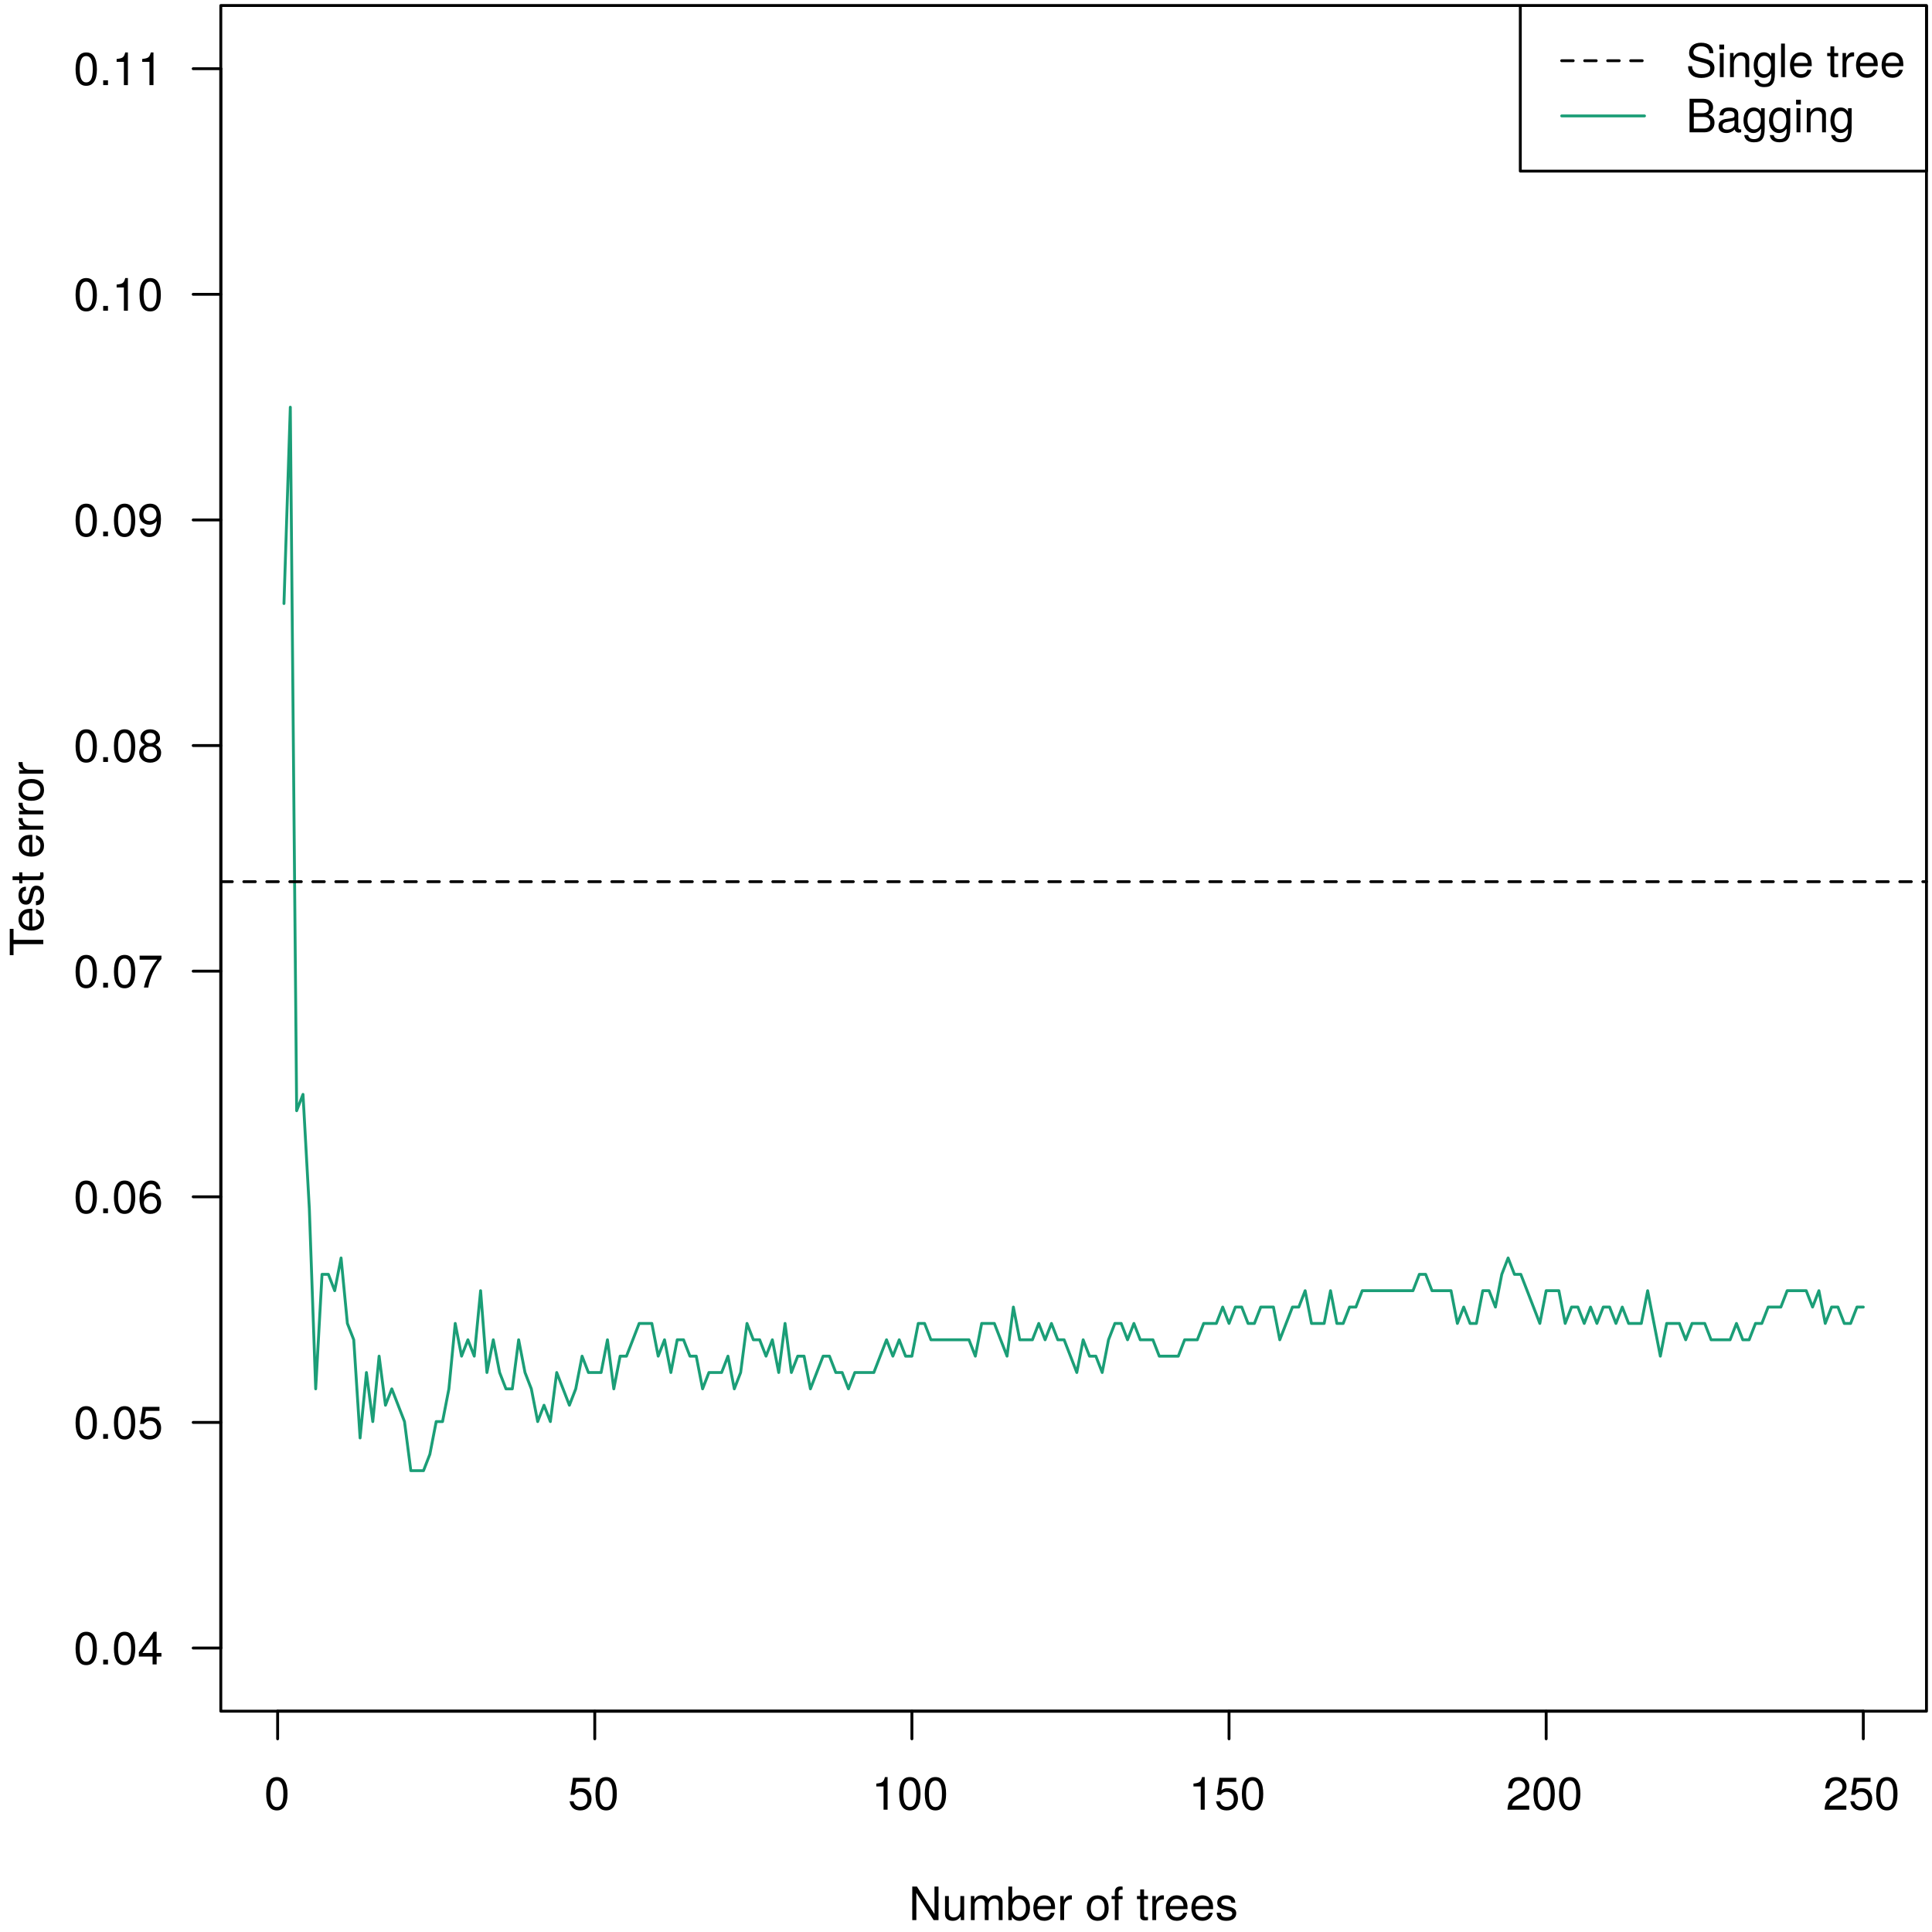
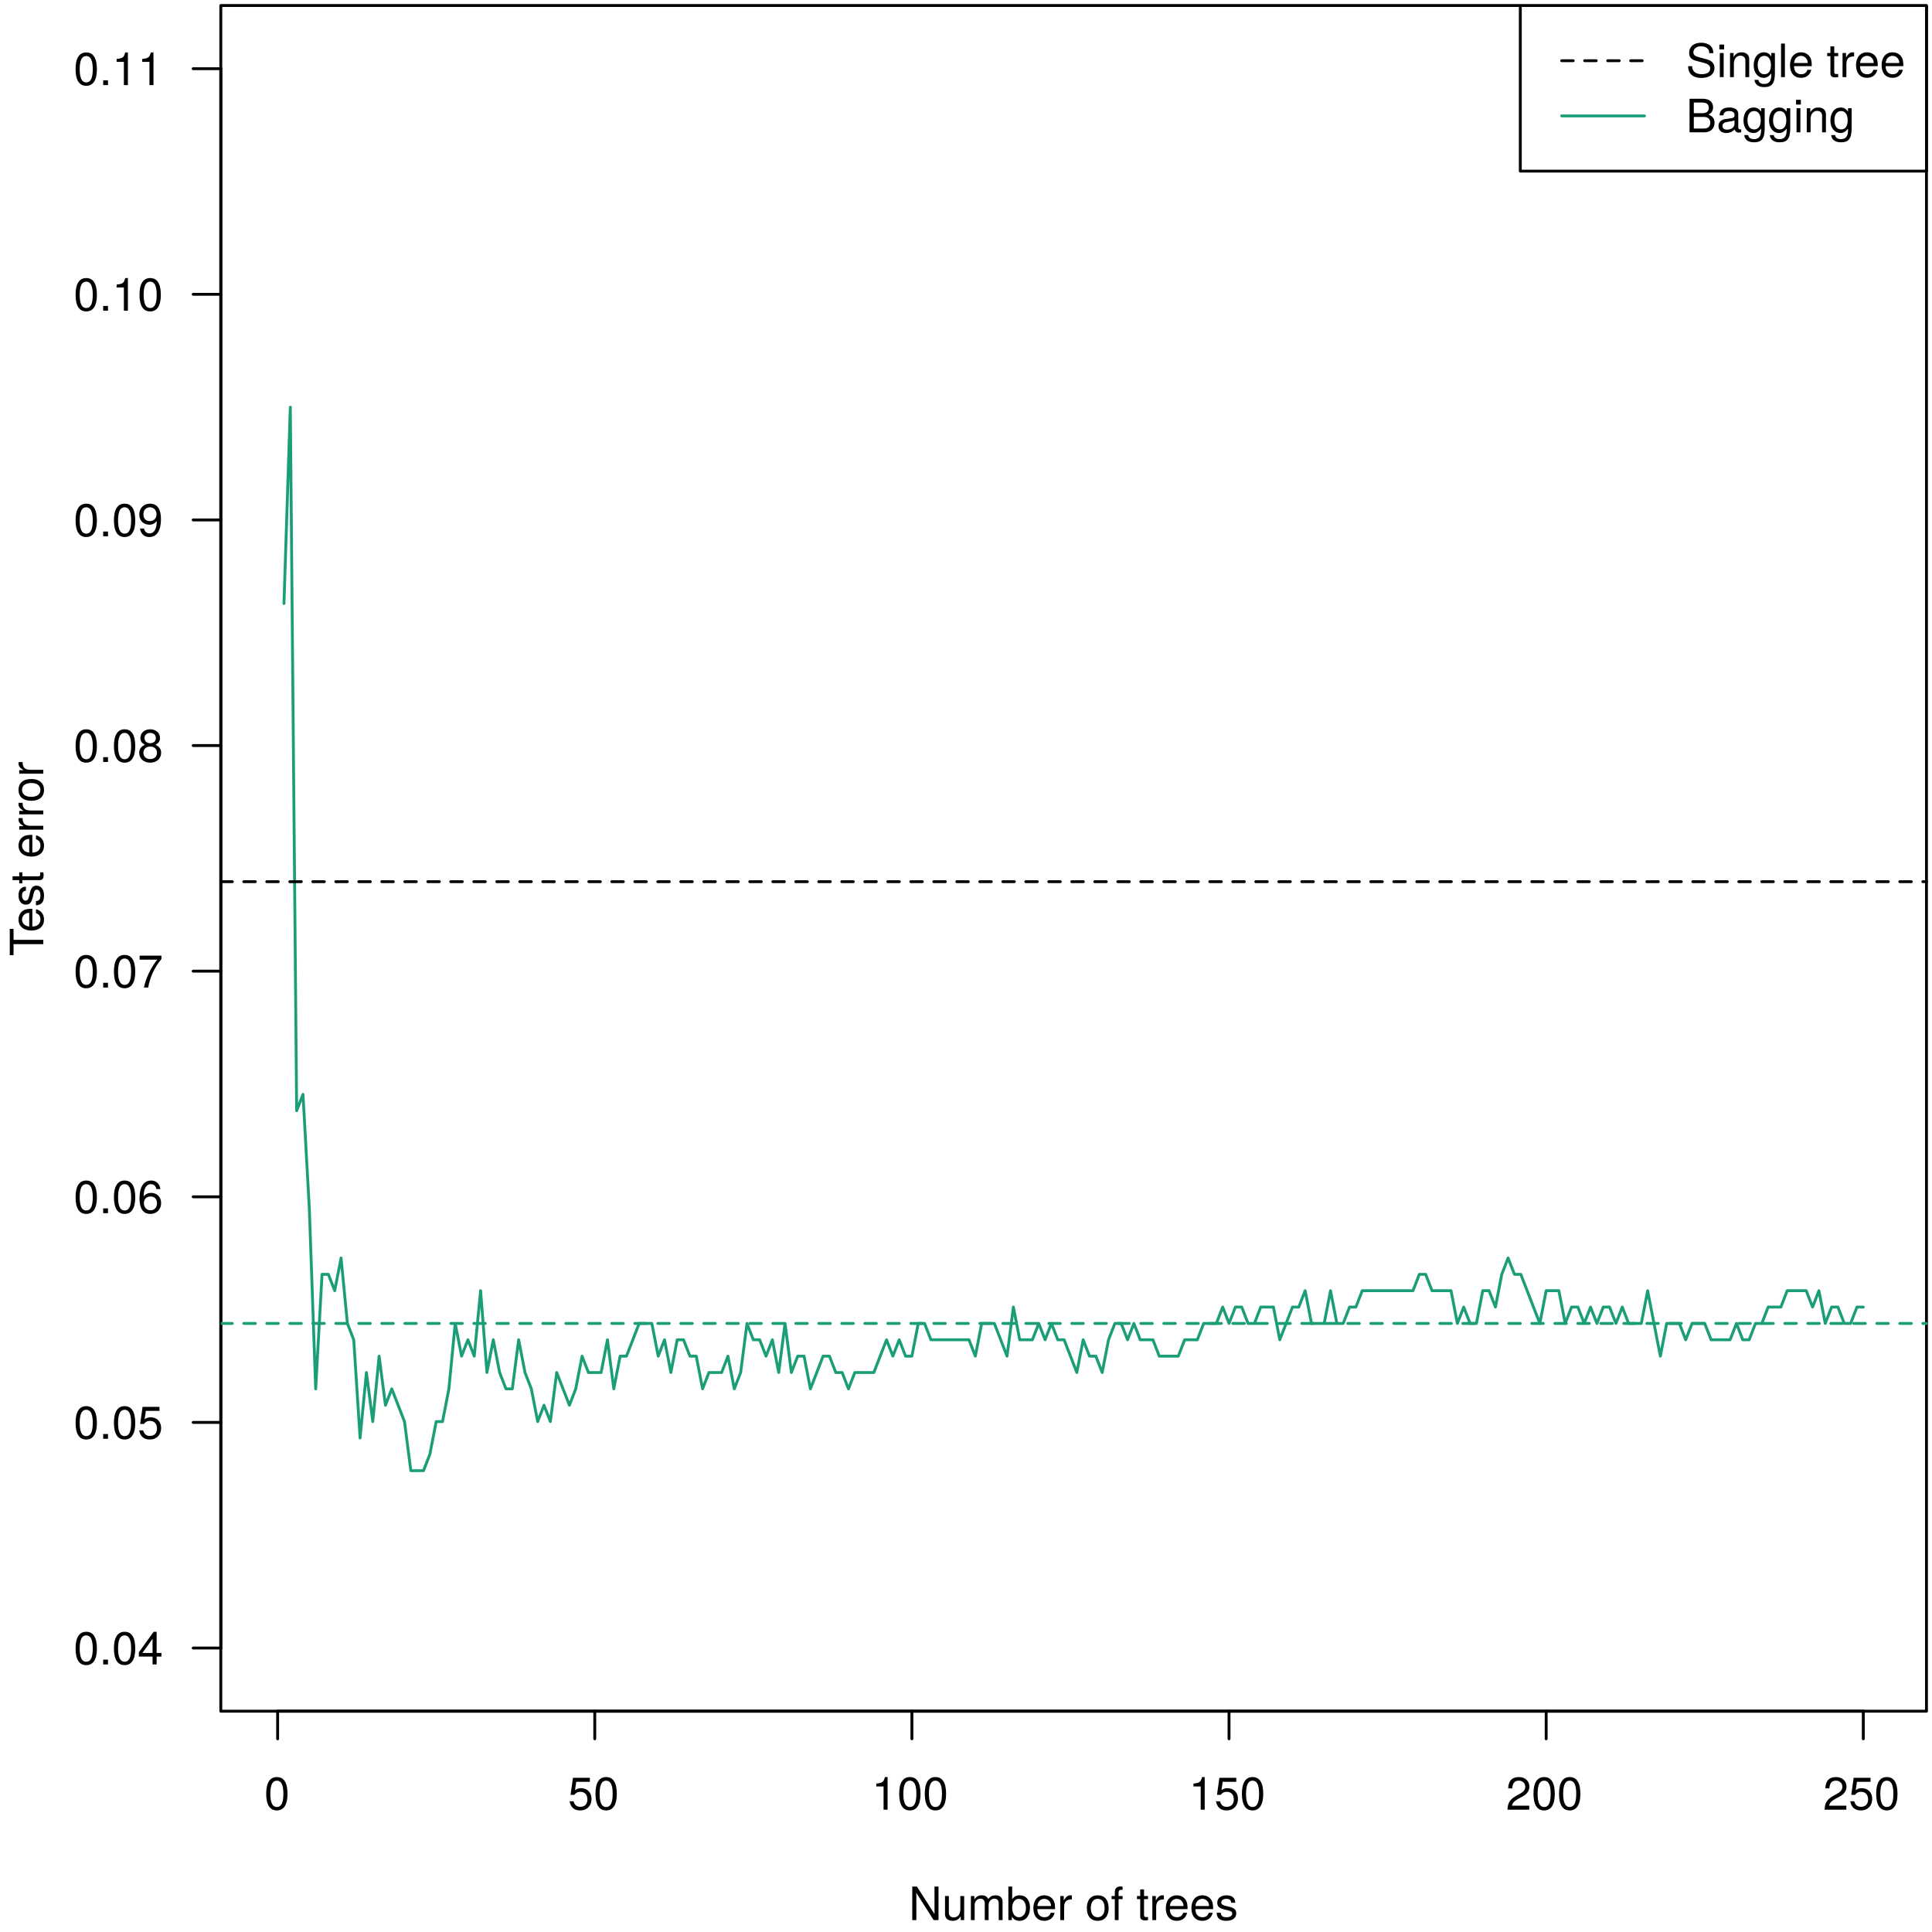
<svg xmlns="http://www.w3.org/2000/svg" xmlns:xlink="http://www.w3.org/1999/xlink" width="504pt" height="504pt" viewBox="0 0 504 504" version="1.1">
  <defs>
    <g>
      <symbol overflow="visible" id="glyph0-0">
        <path style="stroke:none;" d="" />
      </symbol>
      <symbol overflow="visible" id="glyph0-1">
        <path style="stroke:none;" d="M 6.078 -4.094 C 6.078 -7.047 5.141 -8.516 3.297 -8.516 C 1.469 -8.516 0.516 -7.016 0.516 -4.156 C 0.516 -1.297 1.469 0.188 3.297 0.188 C 5.094 0.188 6.078 -1.297 6.078 -4.094 Z M 5 -4.188 C 5 -1.781 4.453 -0.703 3.281 -0.703 C 2.156 -0.703 1.594 -1.828 1.594 -4.156 C 1.594 -6.484 2.156 -7.578 3.297 -7.578 C 4.438 -7.578 5 -6.469 5 -4.188 Z M 5 -4.188 " />
      </symbol>
      <symbol overflow="visible" id="glyph0-2">
        <path style="stroke:none;" d="M 6.156 -2.812 C 6.156 -4.5 5.047 -5.609 3.406 -5.609 C 2.812 -5.609 2.328 -5.453 1.844 -5.094 L 2.172 -7.281 L 5.719 -7.281 L 5.719 -8.328 L 1.312 -8.328 L 0.688 -3.875 L 1.656 -3.875 C 2.141 -4.469 2.562 -4.672 3.219 -4.672 C 4.359 -4.672 5.078 -3.938 5.078 -2.672 C 5.078 -1.453 4.375 -0.75 3.219 -0.75 C 2.297 -0.75 1.734 -1.219 1.469 -2.188 L 0.422 -2.188 C 0.766 -0.484 1.734 0.188 3.234 0.188 C 4.953 0.188 6.156 -1.016 6.156 -2.812 Z M 6.156 -2.812 " />
      </symbol>
      <symbol overflow="visible" id="glyph0-3">
        <path style="stroke:none;" d="M 4.156 0 L 4.156 -8.516 L 3.469 -8.516 C 3.094 -7.203 2.859 -7.016 1.219 -6.812 L 1.219 -6.062 L 3.109 -6.062 L 3.109 0 Z M 4.156 0 " />
      </symbol>
      <symbol overflow="visible" id="glyph0-4">
        <path style="stroke:none;" d="M 6.125 -6.016 C 6.125 -7.453 5.016 -8.516 3.406 -8.516 C 1.672 -8.516 0.656 -7.625 0.594 -5.562 L 1.656 -5.562 C 1.734 -6.984 2.328 -7.578 3.375 -7.578 C 4.328 -7.578 5.047 -6.906 5.047 -5.984 C 5.047 -5.312 4.656 -4.734 3.906 -4.312 L 2.797 -3.688 C 1.016 -2.672 0.5 -1.875 0.406 0 L 6.078 0 L 6.078 -1.047 L 1.594 -1.047 C 1.703 -1.734 2.094 -2.188 3.125 -2.797 L 4.328 -3.438 C 5.516 -4.078 6.125 -4.969 6.125 -6.016 Z M 6.125 -6.016 " />
      </symbol>
      <symbol overflow="visible" id="glyph0-5">
        <path style="stroke:none;" d="M 2.297 0 L 2.297 -1.25 L 1.047 -1.25 L 1.047 0 Z M 2.297 0 " />
      </symbol>
      <symbol overflow="visible" id="glyph0-6">
        <path style="stroke:none;" d="M 6.234 -2.047 L 6.234 -2.984 L 4.984 -2.984 L 4.984 -8.516 L 4.203 -8.516 L 0.344 -3.156 L 0.344 -2.047 L 3.922 -2.047 L 3.922 0 L 4.984 0 L 4.984 -2.047 Z M 3.922 -2.984 L 1.266 -2.984 L 3.922 -6.703 Z M 3.922 -2.984 " />
      </symbol>
      <symbol overflow="visible" id="glyph0-7">
        <path style="stroke:none;" d="M 6.156 -2.641 C 6.156 -4.219 5.078 -5.297 3.547 -5.297 C 2.719 -5.297 2.047 -4.969 1.594 -4.344 C 1.609 -6.422 2.281 -7.578 3.484 -7.578 C 4.234 -7.578 4.75 -7.109 4.922 -6.281 L 5.969 -6.281 C 5.766 -7.688 4.859 -8.516 3.562 -8.516 C 1.578 -8.516 0.516 -6.844 0.516 -3.875 C 0.516 -1.219 1.422 0.188 3.375 0.188 C 4.984 0.188 6.156 -0.969 6.156 -2.641 Z M 5.078 -2.562 C 5.078 -1.484 4.359 -0.75 3.391 -0.75 C 2.406 -0.75 1.656 -1.531 1.656 -2.609 C 1.656 -3.672 2.375 -4.359 3.422 -4.359 C 4.438 -4.359 5.078 -3.703 5.078 -2.562 Z M 5.078 -2.562 " />
      </symbol>
      <symbol overflow="visible" id="glyph0-8">
        <path style="stroke:none;" d="M 6.234 -7.438 L 6.234 -8.328 L 0.547 -8.328 L 0.547 -7.281 L 5.141 -7.281 C 3.453 -5.141 2.25 -2.656 1.656 0 L 2.781 0 C 3.25 -2.75 4.453 -5.312 6.234 -7.438 Z M 6.234 -7.438 " />
      </symbol>
      <symbol overflow="visible" id="glyph0-9">
        <path style="stroke:none;" d="M 6.156 -2.406 C 6.156 -3.344 5.672 -4.016 4.688 -4.469 C 5.562 -5 5.859 -5.438 5.859 -6.234 C 5.859 -7.578 4.812 -8.516 3.297 -8.516 C 1.797 -8.516 0.75 -7.578 0.75 -6.234 C 0.75 -5.453 1.031 -5.016 1.891 -4.469 C 0.922 -4.016 0.438 -3.344 0.438 -2.406 C 0.438 -0.859 1.625 0.188 3.297 0.188 C 4.984 0.188 6.156 -0.859 6.156 -2.406 Z M 4.781 -6.219 C 4.781 -5.422 4.188 -4.891 3.297 -4.891 C 2.406 -4.891 1.828 -5.422 1.828 -6.234 C 1.828 -7.047 2.406 -7.578 3.297 -7.578 C 4.203 -7.578 4.781 -7.047 4.781 -6.219 Z M 5.078 -2.391 C 5.078 -1.375 4.359 -0.75 3.281 -0.75 C 2.25 -0.75 1.531 -1.391 1.531 -2.391 C 1.531 -3.391 2.25 -4.016 3.297 -4.016 C 4.359 -4.016 5.078 -3.391 5.078 -2.391 Z M 5.078 -2.391 " />
      </symbol>
      <symbol overflow="visible" id="glyph0-10">
        <path style="stroke:none;" d="M 6.109 -4.453 C 6.109 -7.109 5.188 -8.516 3.234 -8.516 C 1.625 -8.516 0.453 -7.359 0.453 -5.688 C 0.453 -4.109 1.531 -3.031 3.078 -3.031 C 3.875 -3.031 4.469 -3.328 5.016 -3.984 C 5 -1.906 4.328 -0.75 3.125 -0.75 C 2.375 -0.75 1.859 -1.219 1.688 -2.047 L 0.641 -2.047 C 0.844 -0.641 1.75 0.188 3.047 0.188 C 5.047 0.188 6.109 -1.516 6.109 -4.453 Z M 4.953 -5.719 C 4.953 -4.672 4.219 -3.969 3.188 -3.969 C 2.172 -3.969 1.531 -4.625 1.531 -5.766 C 1.531 -6.859 2.25 -7.578 3.234 -7.578 C 4.219 -7.578 4.953 -6.812 4.953 -5.719 Z M 4.953 -5.719 " />
      </symbol>
      <symbol overflow="visible" id="glyph0-11">
        <path style="stroke:none;" d="M 7.75 0 L 7.75 -8.75 L 6.703 -8.75 L 6.703 -1.594 L 2.125 -8.75 L 0.906 -8.75 L 0.906 0 L 1.969 0 L 1.969 -7.094 L 6.484 0 Z M 7.75 0 " />
      </symbol>
      <symbol overflow="visible" id="glyph0-12">
        <path style="stroke:none;" d="M 5.781 0 L 5.781 -6.281 L 4.781 -6.281 L 4.781 -2.812 C 4.781 -1.531 4.109 -0.703 3.078 -0.703 C 2.281 -0.703 1.781 -1.172 1.781 -1.938 L 1.781 -6.281 L 0.781 -6.281 L 0.781 -1.531 C 0.781 -0.484 1.562 0.188 2.781 0.188 C 3.703 0.188 4.297 -0.141 4.891 -0.969 L 4.891 0 Z M 5.781 0 " />
      </symbol>
      <symbol overflow="visible" id="glyph0-13">
        <path style="stroke:none;" d="M 9.125 0 L 9.125 -4.719 C 9.125 -5.844 8.5 -6.469 7.312 -6.469 C 6.484 -6.469 5.969 -6.219 5.391 -5.516 C 5.016 -6.188 4.516 -6.469 3.703 -6.469 C 2.859 -6.469 2.297 -6.156 1.766 -5.406 L 1.766 -6.281 L 0.859 -6.281 L 0.859 0 L 1.844 0 L 1.844 -3.953 C 1.844 -4.859 2.516 -5.594 3.328 -5.594 C 4.062 -5.594 4.484 -5.141 4.484 -4.328 L 4.484 0 L 5.484 0 L 5.484 -3.953 C 5.484 -4.859 6.156 -5.594 6.969 -5.594 C 7.703 -5.594 8.125 -5.125 8.125 -4.328 L 8.125 0 Z M 9.125 0 " />
      </symbol>
      <symbol overflow="visible" id="glyph0-14">
        <path style="stroke:none;" d="M 6.281 -3.219 C 6.281 -5.25 5.25 -6.469 3.594 -6.469 C 2.719 -6.469 2.109 -6.141 1.641 -5.438 L 1.641 -8.75 L 0.641 -8.75 L 0.641 0 L 1.547 0 L 1.547 -0.906 C 2.031 -0.172 2.656 0.188 3.547 0.188 C 5.203 0.188 6.281 -1.172 6.281 -3.219 Z M 5.234 -3.156 C 5.234 -1.734 4.484 -0.75 3.391 -0.75 C 2.344 -0.75 1.641 -1.719 1.641 -3.141 C 1.641 -4.625 2.344 -5.578 3.391 -5.531 C 4.516 -5.531 5.234 -4.562 5.234 -3.156 Z M 5.234 -3.156 " />
      </symbol>
      <symbol overflow="visible" id="glyph0-15">
        <path style="stroke:none;" d="M 6.156 -2.859 C 6.156 -3.766 6.078 -4.344 5.906 -4.812 C 5.5 -5.844 4.531 -6.469 3.359 -6.469 C 1.609 -6.469 0.484 -5.172 0.484 -3.109 C 0.484 -1.047 1.578 0.188 3.344 0.188 C 4.781 0.188 5.766 -0.641 6.031 -1.906 L 5.016 -1.906 C 4.734 -1.078 4.172 -0.75 3.375 -0.75 C 2.328 -0.75 1.547 -1.422 1.531 -2.859 Z M 5.094 -3.75 C 5.094 -3.75 5.094 -3.703 5.078 -3.672 L 1.547 -3.672 C 1.625 -4.781 2.344 -5.547 3.344 -5.547 C 4.328 -5.547 5.094 -4.734 5.094 -3.75 Z M 5.094 -3.75 " />
      </symbol>
      <symbol overflow="visible" id="glyph0-16">
        <path style="stroke:none;" d="M 3.859 -5.406 L 3.859 -6.438 C 3.688 -6.453 3.594 -6.469 3.469 -6.469 C 2.812 -6.469 2.328 -6.078 1.75 -5.141 L 1.75 -6.281 L 0.844 -6.281 L 0.844 0 L 1.844 0 L 1.844 -3.266 C 1.844 -4.688 2.297 -5.391 3.859 -5.406 Z M 3.859 -5.406 " />
      </symbol>
      <symbol overflow="visible" id="glyph0-17">
        <path style="stroke:none;" d="" />
      </symbol>
      <symbol overflow="visible" id="glyph0-18">
        <path style="stroke:none;" d="M 6.125 -3.094 C 6.125 -5.266 5.078 -6.469 3.266 -6.469 C 1.5 -6.469 0.438 -5.25 0.438 -3.141 C 0.438 -1.031 1.484 0.188 3.281 0.188 C 5.047 0.188 6.125 -1.031 6.125 -3.094 Z M 5.078 -3.109 C 5.078 -1.625 4.375 -0.75 3.281 -0.75 C 2.156 -0.75 1.469 -1.625 1.469 -3.141 C 1.469 -4.656 2.156 -5.547 3.281 -5.547 C 4.406 -5.547 5.078 -4.672 5.078 -3.109 Z M 5.078 -3.109 " />
      </symbol>
      <symbol overflow="visible" id="glyph0-19">
        <path style="stroke:none;" d="M 3.094 -5.469 L 3.094 -6.281 L 2.047 -6.281 L 2.047 -7.266 C 2.047 -7.688 2.297 -7.906 2.75 -7.906 C 2.828 -7.906 2.875 -7.906 3.094 -7.891 L 3.094 -8.719 C 2.875 -8.766 2.734 -8.781 2.531 -8.781 C 1.609 -8.781 1.062 -8.25 1.062 -7.359 L 1.062 -6.281 L 0.219 -6.281 L 0.219 -5.469 L 1.062 -5.469 L 1.062 0 L 2.047 0 L 2.047 -5.469 Z M 3.094 -5.469 " />
      </symbol>
      <symbol overflow="visible" id="glyph0-20">
        <path style="stroke:none;" d="M 3.047 0 L 3.047 -0.844 C 2.922 -0.797 2.766 -0.797 2.562 -0.797 C 2.141 -0.797 2.016 -0.906 2.016 -1.359 L 2.016 -5.469 L 3.047 -5.469 L 3.047 -6.281 L 2.016 -6.281 L 2.016 -8.016 L 1.016 -8.016 L 1.016 -6.281 L 0.172 -6.281 L 0.172 -5.469 L 1.016 -5.469 L 1.016 -0.906 C 1.016 -0.281 1.453 0.078 2.234 0.078 C 2.469 0.078 2.719 0.062 3.047 0 Z M 3.047 0 " />
      </symbol>
      <symbol overflow="visible" id="glyph0-21">
        <path style="stroke:none;" d="M 5.516 -1.766 C 5.516 -2.703 4.984 -3.172 3.734 -3.469 L 2.766 -3.703 C 1.953 -3.891 1.609 -4.156 1.609 -4.594 C 1.609 -5.172 2.125 -5.547 2.938 -5.547 C 3.75 -5.547 4.172 -5.203 4.203 -4.531 L 5.25 -4.531 C 5.25 -5.766 4.422 -6.469 2.969 -6.469 C 1.516 -6.469 0.562 -5.719 0.562 -4.547 C 0.562 -3.562 1.062 -3.094 2.562 -2.734 L 3.484 -2.516 C 4.188 -2.344 4.469 -2.141 4.469 -1.688 C 4.469 -1.094 3.875 -0.75 3 -0.75 C 2.094 -0.75 1.594 -0.953 1.469 -1.922 L 0.406 -1.922 C 0.453 -0.469 1.266 0.188 2.922 0.188 C 4.5 0.188 5.516 -0.547 5.516 -1.766 Z M 5.516 -1.766 " />
      </symbol>
      <symbol overflow="visible" id="glyph0-22">
        <path style="stroke:none;" d="M 7.453 -2.406 C 7.453 -3.484 6.781 -4.266 5.594 -4.594 L 3.391 -5.188 C 2.344 -5.453 1.953 -5.812 1.953 -6.484 C 1.953 -7.375 2.734 -8.031 3.906 -8.031 C 5.297 -8.031 6.094 -7.391 6.094 -6.25 L 7.156 -6.25 C 7.156 -7.969 5.969 -8.969 3.953 -8.969 C 2.031 -8.969 0.844 -7.906 0.844 -6.328 C 0.844 -5.25 1.406 -4.578 2.562 -4.281 L 4.734 -3.703 C 5.828 -3.422 6.344 -2.969 6.344 -2.297 C 6.344 -1.328 5.609 -0.766 4.109 -0.766 C 2.453 -0.766 1.625 -1.594 1.625 -2.844 L 0.578 -2.844 C 0.578 -0.781 1.969 0.219 4.031 0.219 C 6.25 0.219 7.453 -0.844 7.453 -2.406 Z M 7.453 -2.406 " />
      </symbol>
      <symbol overflow="visible" id="glyph0-23">
        <path style="stroke:none;" d="M 1.844 0 L 1.844 -6.281 L 0.844 -6.281 L 0.844 0 Z M 1.969 -7.234 L 1.969 -8.484 L 0.719 -8.484 L 0.719 -7.234 Z M 1.969 -7.234 " />
      </symbol>
      <symbol overflow="visible" id="glyph0-24">
        <path style="stroke:none;" d="M 5.844 0 L 5.844 -4.75 C 5.844 -5.797 5.062 -6.469 3.859 -6.469 C 2.922 -6.469 2.312 -6.109 1.766 -5.234 L 1.766 -6.281 L 0.844 -6.281 L 0.844 0 L 1.844 0 L 1.844 -3.469 C 1.844 -4.75 2.531 -5.594 3.547 -5.594 C 4.344 -5.594 4.844 -5.109 4.844 -4.359 L 4.844 0 Z M 5.844 0 " />
      </symbol>
      <symbol overflow="visible" id="glyph0-25">
        <path style="stroke:none;" d="M 5.875 -1.031 L 5.875 -6.281 L 4.938 -6.281 L 4.938 -5.375 C 4.438 -6.125 3.828 -6.469 3.031 -6.469 C 1.422 -6.469 0.344 -5.125 0.344 -3.078 C 0.344 -1.109 1.469 0.188 2.938 0.188 C 3.734 0.188 4.281 -0.156 4.938 -0.953 L 4.938 -0.531 C 4.938 1.141 4.266 1.781 3.094 1.781 C 2.297 1.781 1.688 1.484 1.578 0.719 L 0.547 0.719 C 0.656 1.906 1.578 2.609 3.062 2.609 C 5.031 2.609 5.875 1.734 5.875 -1.031 Z M 4.844 -3.109 C 4.844 -1.609 4.203 -0.75 3.141 -0.75 C 2.047 -0.75 1.391 -1.625 1.391 -3.141 C 1.391 -4.656 2.062 -5.547 3.125 -5.547 C 4.219 -5.547 4.844 -4.625 4.844 -3.109 Z M 4.844 -3.109 " />
      </symbol>
      <symbol overflow="visible" id="glyph0-26">
        <path style="stroke:none;" d="M 1.812 0 L 1.812 -8.75 L 0.812 -8.75 L 0.812 0 Z M 1.812 0 " />
      </symbol>
      <symbol overflow="visible" id="glyph0-27">
        <path style="stroke:none;" d="M 7.469 -2.5 C 7.469 -3.547 7 -4.188 5.875 -4.625 C 6.672 -4.984 7.094 -5.641 7.094 -6.531 C 7.094 -7.797 6.156 -8.75 4.5 -8.75 L 0.953 -8.75 L 0.953 0 L 4.891 0 C 6.469 0 7.469 -1.062 7.469 -2.5 Z M 5.969 -6.375 C 5.969 -5.484 5.453 -4.984 4.219 -4.984 L 2.062 -4.984 L 2.062 -7.766 L 4.219 -7.766 C 5.453 -7.766 5.969 -7.266 5.969 -6.375 Z M 6.359 -2.484 C 6.359 -1.641 5.844 -0.984 4.781 -0.984 L 2.062 -0.984 L 2.062 -4 L 4.781 -4 C 5.844 -4 6.359 -3.344 6.359 -2.484 Z M 6.359 -2.484 " />
      </symbol>
      <symbol overflow="visible" id="glyph0-28">
        <path style="stroke:none;" d="M 6.422 -0.031 L 6.422 -0.781 C 6.312 -0.75 6.266 -0.75 6.203 -0.75 C 5.859 -0.75 5.656 -0.938 5.656 -1.25 L 5.656 -4.75 C 5.656 -5.875 4.844 -6.469 3.297 -6.469 C 1.781 -6.469 0.844 -5.875 0.781 -4.422 L 1.781 -4.422 C 1.875 -5.203 2.328 -5.547 3.266 -5.547 C 4.156 -5.547 4.672 -5.203 4.672 -4.609 L 4.672 -4.344 C 4.672 -3.922 4.422 -3.75 3.625 -3.641 C 2.203 -3.469 1.984 -3.422 1.609 -3.266 C 0.875 -2.969 0.5 -2.406 0.5 -1.625 C 0.5 -0.484 1.297 0.188 2.562 0.188 C 3.375 0.188 4.156 -0.156 4.703 -0.75 C 4.812 -0.266 5.25 0.078 5.734 0.078 C 5.938 0.078 6.094 0.062 6.422 -0.031 Z M 4.672 -2.172 C 4.672 -1.266 3.75 -0.703 2.781 -0.703 C 2 -0.703 1.547 -0.969 1.547 -1.656 C 1.547 -2.312 1.984 -2.609 3.062 -2.766 C 4.109 -2.906 4.328 -2.953 4.672 -3.109 Z M 4.672 -2.172 " />
      </symbol>
      <symbol overflow="visible" id="glyph1-0">
        <path style="stroke:none;" d="" />
      </symbol>
      <symbol overflow="visible" id="glyph1-1">
        <path style="stroke:none;" d="M -7.766 -7.109 L -8.75 -7.109 L -8.75 -0.25 L -7.766 -0.25 L -7.766 -3.125 L 0 -3.125 L 0 -4.25 L -7.766 -4.25 Z M -7.766 -7.109 " />
      </symbol>
      <symbol overflow="visible" id="glyph1-2">
        <path style="stroke:none;" d="M -2.859 -6.156 C -3.766 -6.156 -4.344 -6.078 -4.812 -5.906 C -5.844 -5.5 -6.469 -4.531 -6.469 -3.359 C -6.469 -1.609 -5.172 -0.484 -3.109 -0.484 C -1.047 -0.484 0.188 -1.578 0.188 -3.344 C 0.188 -4.781 -0.641 -5.766 -1.906 -6.031 L -1.906 -5.016 C -1.078 -4.734 -0.75 -4.172 -0.75 -3.375 C -0.75 -2.328 -1.422 -1.547 -2.859 -1.531 Z M -3.75 -5.094 C -3.75 -5.094 -3.703 -5.094 -3.672 -5.078 L -3.672 -1.547 C -4.781 -1.625 -5.547 -2.344 -5.547 -3.344 C -5.547 -4.328 -4.734 -5.094 -3.75 -5.094 Z M -3.75 -5.094 " />
      </symbol>
      <symbol overflow="visible" id="glyph1-3">
        <path style="stroke:none;" d="M -1.766 -5.516 C -2.703 -5.516 -3.172 -4.984 -3.469 -3.734 L -3.703 -2.766 C -3.891 -1.953 -4.156 -1.609 -4.594 -1.609 C -5.172 -1.609 -5.547 -2.125 -5.547 -2.938 C -5.547 -3.75 -5.203 -4.172 -4.531 -4.203 L -4.531 -5.25 C -5.766 -5.25 -6.469 -4.422 -6.469 -2.969 C -6.469 -1.516 -5.719 -0.562 -4.547 -0.562 C -3.562 -0.562 -3.094 -1.062 -2.734 -2.562 L -2.516 -3.484 C -2.344 -4.188 -2.141 -4.469 -1.688 -4.469 C -1.094 -4.469 -0.75 -3.875 -0.75 -3 C -0.75 -2.094 -0.953 -1.594 -1.922 -1.469 L -1.922 -0.406 C -0.469 -0.453 0.188 -1.266 0.188 -2.922 C 0.188 -4.5 -0.547 -5.516 -1.766 -5.516 Z M -1.766 -5.516 " />
      </symbol>
      <symbol overflow="visible" id="glyph1-4">
        <path style="stroke:none;" d="M 0 -3.047 L -0.844 -3.047 C -0.797 -2.922 -0.797 -2.766 -0.797 -2.562 C -0.797 -2.141 -0.906 -2.016 -1.359 -2.016 L -5.469 -2.016 L -5.469 -3.047 L -6.281 -3.047 L -6.281 -2.016 L -8.016 -2.016 L -8.016 -1.016 L -6.281 -1.016 L -6.281 -0.172 L -5.469 -0.172 L -5.469 -1.016 L -0.906 -1.016 C -0.281 -1.016 0.078 -1.453 0.078 -2.234 C 0.078 -2.469 0.062 -2.719 0 -3.047 Z M 0 -3.047 " />
      </symbol>
      <symbol overflow="visible" id="glyph1-5">
        <path style="stroke:none;" d="" />
      </symbol>
      <symbol overflow="visible" id="glyph1-6">
        <path style="stroke:none;" d="M -5.406 -3.859 L -6.438 -3.859 C -6.453 -3.688 -6.469 -3.594 -6.469 -3.469 C -6.469 -2.812 -6.078 -2.328 -5.141 -1.75 L -6.281 -1.75 L -6.281 -0.844 L 0 -0.844 L 0 -1.844 L -3.266 -1.844 C -4.688 -1.844 -5.391 -2.297 -5.406 -3.859 Z M -5.406 -3.859 " />
      </symbol>
      <symbol overflow="visible" id="glyph1-7">
        <path style="stroke:none;" d="M -3.094 -6.125 C -5.266 -6.125 -6.469 -5.078 -6.469 -3.266 C -6.469 -1.5 -5.25 -0.438 -3.141 -0.438 C -1.031 -0.438 0.188 -1.484 0.188 -3.281 C 0.188 -5.047 -1.031 -6.125 -3.094 -6.125 Z M -3.109 -5.078 C -1.625 -5.078 -0.75 -4.375 -0.75 -3.281 C -0.75 -2.156 -1.625 -1.469 -3.141 -1.469 C -4.656 -1.469 -5.547 -2.156 -5.547 -3.281 C -5.547 -4.406 -4.672 -5.078 -3.109 -5.078 Z M -3.109 -5.078 " />
      </symbol>
    </g>
    <clipPath id="clip1">
      <path d="M 57.602 229 L 503 229 L 503 231 L 57.602 231 Z M 57.602 229 " />
    </clipPath>
    <clipPath id="clip2">
+       <path d="M 57.602 344 L 503 344 L 503 346 L 57.602 346 Z M 57.602 344 " />
+     </clipPath>
+     <clipPath id="clip3">
      <path d="M 396 1.441 L 503 1.441 L 503 46 L 396 46 Z M 396 1.441 " />
    </clipPath>
  </defs>
-   <g id="surface43">
+   <g id="surface1358">
    <rect x="0" y="0" width="504" height="504" style="fill:rgb(100%,100%,100%);fill-opacity:1;stroke:none;" />
    <path style="fill:none;stroke-width:0.75;stroke-linecap:round;stroke-linejoin:round;stroke:rgb(10.588%,61.961%,46.667%);stroke-opacity:1;stroke-miterlimit:10;" d="M 74.078 157.445 L 75.734 106.227 L 77.391 289.754 L 79.043 285.488 L 80.699 315.363 L 82.352 362.312 L 84.008 332.438 L 85.664 332.438 L 87.316 336.703 L 88.973 328.168 L 90.625 345.242 L 92.281 349.508 L 93.934 375.117 L 95.59 358.047 L 97.246 370.848 L 98.898 353.777 L 100.555 366.582 L 102.207 362.312 L 103.863 366.582 L 105.52 370.848 L 107.172 383.652 L 110.48 383.652 L 112.137 379.387 L 113.789 370.848 L 115.445 370.848 L 117.102 362.312 L 118.754 345.242 L 120.41 353.777 L 122.062 349.508 L 123.719 353.777 L 125.375 336.703 L 127.027 358.047 L 128.684 349.508 L 130.336 358.047 L 131.992 362.312 L 133.645 362.312 L 135.301 349.508 L 136.957 358.047 L 138.609 362.312 L 140.266 370.848 L 141.918 366.582 L 143.574 370.848 L 145.23 358.047 L 146.883 362.312 L 148.539 366.582 L 150.191 362.312 L 151.848 353.777 L 153.5 358.047 L 156.812 358.047 L 158.465 349.508 L 160.121 362.312 L 161.773 353.777 L 163.43 353.777 L 165.086 349.508 L 166.738 345.242 L 170.047 345.242 L 171.703 353.777 L 173.355 349.508 L 175.012 358.047 L 176.668 349.508 L 178.32 349.508 L 179.977 353.777 L 181.629 353.777 L 183.285 362.312 L 184.938 358.047 L 188.25 358.047 L 189.902 353.777 L 191.559 362.312 L 193.211 358.047 L 194.867 345.242 L 196.523 349.508 L 198.176 349.508 L 199.832 353.777 L 201.484 349.508 L 203.141 358.047 L 204.793 345.242 L 206.449 358.047 L 208.105 353.777 L 209.758 353.777 L 211.414 362.312 L 213.066 358.047 L 214.723 353.777 L 216.379 353.777 L 218.031 358.047 L 219.688 358.047 L 221.34 362.312 L 222.996 358.047 L 227.961 358.047 L 229.613 353.777 L 231.27 349.508 L 232.922 353.777 L 234.578 349.508 L 236.234 353.777 L 237.887 353.777 L 239.543 345.242 L 241.195 345.242 L 242.852 349.508 L 252.777 349.508 L 254.434 353.777 L 256.09 345.242 L 259.398 345.242 L 261.051 349.508 L 262.707 353.777 L 264.359 340.973 L 266.016 349.508 L 269.324 349.508 L 270.98 345.242 L 272.633 349.508 L 274.289 345.242 L 275.945 349.508 L 277.598 349.508 L 279.254 353.777 L 280.906 358.047 L 282.562 349.508 L 284.215 353.777 L 285.871 353.777 L 287.527 358.047 L 289.18 349.508 L 290.836 345.242 L 292.488 345.242 L 294.145 349.508 L 295.801 345.242 L 297.453 349.508 L 300.762 349.508 L 302.418 353.777 L 307.383 353.777 L 309.035 349.508 L 312.344 349.508 L 314 345.242 L 317.309 345.242 L 318.965 340.973 L 320.617 345.242 L 322.273 340.973 L 323.926 340.973 L 325.582 345.242 L 327.238 345.242 L 328.891 340.973 L 332.199 340.973 L 333.855 349.508 L 335.508 345.242 L 337.164 340.973 L 338.82 340.973 L 340.473 336.703 L 342.129 345.242 L 345.438 345.242 L 347.094 336.703 L 348.746 345.242 L 350.402 345.242 L 352.055 340.973 L 353.711 340.973 L 355.363 336.703 L 368.602 336.703 L 370.258 332.438 L 371.91 332.438 L 373.566 336.703 L 378.531 336.703 L 380.184 345.242 L 381.84 340.973 L 383.492 345.242 L 385.148 345.242 L 386.805 336.703 L 388.457 336.703 L 390.113 340.973 L 391.766 332.438 L 393.422 328.168 L 395.074 332.438 L 396.73 332.438 L 398.387 336.703 L 400.039 340.973 L 401.695 345.242 L 403.348 336.703 L 406.66 336.703 L 408.312 345.242 L 409.969 340.973 L 411.621 340.973 L 413.277 345.242 L 414.93 340.973 L 416.586 345.242 L 418.242 340.973 L 419.895 340.973 L 421.551 345.242 L 423.203 340.973 L 424.859 345.242 L 428.168 345.242 L 429.824 336.703 L 431.477 345.242 L 433.133 353.777 L 434.785 345.242 L 438.098 345.242 L 439.75 349.508 L 441.406 345.242 L 444.715 345.242 L 446.371 349.508 L 451.332 349.508 L 452.988 345.242 L 454.641 349.508 L 456.297 349.508 L 457.953 345.242 L 459.605 345.242 L 461.262 340.973 L 464.57 340.973 L 466.223 336.703 L 471.188 336.703 L 472.844 340.973 L 474.496 336.703 L 476.152 345.242 L 477.809 340.973 L 479.461 340.973 L 481.117 345.242 L 482.77 345.242 L 484.426 340.973 L 486.078 340.973 " />
    <path style="fill:none;stroke-width:0.75;stroke-linecap:round;stroke-linejoin:round;stroke:rgb(0%,0%,0%);stroke-opacity:1;stroke-miterlimit:10;" d="M 72.426 446.398 L 486.078 446.398 " />
    <path style="fill:none;stroke-width:0.75;stroke-linecap:round;stroke-linejoin:round;stroke:rgb(0%,0%,0%);stroke-opacity:1;stroke-miterlimit:10;" d="M 72.426 446.398 L 72.426 453.602 " />
    <path style="fill:none;stroke-width:0.75;stroke-linecap:round;stroke-linejoin:round;stroke:rgb(0%,0%,0%);stroke-opacity:1;stroke-miterlimit:10;" d="M 155.156 446.398 L 155.156 453.602 " />
    <path style="fill:none;stroke-width:0.75;stroke-linecap:round;stroke-linejoin:round;stroke:rgb(0%,0%,0%);stroke-opacity:1;stroke-miterlimit:10;" d="M 237.887 446.398 L 237.887 453.602 " />
    <path style="fill:none;stroke-width:0.75;stroke-linecap:round;stroke-linejoin:round;stroke:rgb(0%,0%,0%);stroke-opacity:1;stroke-miterlimit:10;" d="M 320.617 446.398 L 320.617 453.602 " />
    <path style="fill:none;stroke-width:0.75;stroke-linecap:round;stroke-linejoin:round;stroke:rgb(0%,0%,0%);stroke-opacity:1;stroke-miterlimit:10;" d="M 403.348 446.398 L 403.348 453.602 " />
    <path style="fill:none;stroke-width:0.75;stroke-linecap:round;stroke-linejoin:round;stroke:rgb(0%,0%,0%);stroke-opacity:1;stroke-miterlimit:10;" d="M 486.078 446.398 L 486.078 453.602 " />
    <g style="fill:rgb(0%,0%,0%);fill-opacity:1;">
      <use xlink:href="#glyph0-1" x="68.926" y="472.097" />
    </g>
    <g style="fill:rgb(0%,0%,0%);fill-opacity:1;">
      <use xlink:href="#glyph0-2" x="148.156" y="472.097" />
      <use xlink:href="#glyph0-1" x="154.828" y="472.097" />
    </g>
    <g style="fill:rgb(0%,0%,0%);fill-opacity:1;">
      <use xlink:href="#glyph0-3" x="227.387" y="472.097" />
      <use xlink:href="#glyph0-1" x="234.059" y="472.097" />
      <use xlink:href="#glyph0-1" x="240.73" y="472.097" />
    </g>
    <g style="fill:rgb(0%,0%,0%);fill-opacity:1;">
      <use xlink:href="#glyph0-3" x="310.117" y="472.097" />
      <use xlink:href="#glyph0-2" x="316.789" y="472.097" />
      <use xlink:href="#glyph0-1" x="323.461" y="472.097" />
    </g>
    <g style="fill:rgb(0%,0%,0%);fill-opacity:1;">
      <use xlink:href="#glyph0-4" x="392.848" y="472.097" />
      <use xlink:href="#glyph0-1" x="399.52" y="472.097" />
      <use xlink:href="#glyph0-1" x="406.191" y="472.097" />
    </g>
    <g style="fill:rgb(0%,0%,0%);fill-opacity:1;">
      <use xlink:href="#glyph0-4" x="475.578" y="472.097" />
      <use xlink:href="#glyph0-2" x="482.25" y="472.097" />
      <use xlink:href="#glyph0-1" x="488.922" y="472.097" />
    </g>
    <path style="fill:none;stroke-width:0.75;stroke-linecap:round;stroke-linejoin:round;stroke:rgb(0%,0%,0%);stroke-opacity:1;stroke-miterlimit:10;" d="M 57.602 429.922 L 57.602 17.922 " />
    <path style="fill:none;stroke-width:0.75;stroke-linecap:round;stroke-linejoin:round;stroke:rgb(0%,0%,0%);stroke-opacity:1;stroke-miterlimit:10;" d="M 57.602 429.922 L 50.398 429.922 " />
    <path style="fill:none;stroke-width:0.75;stroke-linecap:round;stroke-linejoin:round;stroke:rgb(0%,0%,0%);stroke-opacity:1;stroke-miterlimit:10;" d="M 57.602 371.062 L 50.398 371.062 " />
    <path style="fill:none;stroke-width:0.75;stroke-linecap:round;stroke-linejoin:round;stroke:rgb(0%,0%,0%);stroke-opacity:1;stroke-miterlimit:10;" d="M 57.602 312.207 L 50.398 312.207 " />
    <path style="fill:none;stroke-width:0.75;stroke-linecap:round;stroke-linejoin:round;stroke:rgb(0%,0%,0%);stroke-opacity:1;stroke-miterlimit:10;" d="M 57.602 253.348 L 50.398 253.348 " />
    <path style="fill:none;stroke-width:0.75;stroke-linecap:round;stroke-linejoin:round;stroke:rgb(0%,0%,0%);stroke-opacity:1;stroke-miterlimit:10;" d="M 57.602 194.492 L 50.398 194.492 " />
    <path style="fill:none;stroke-width:0.75;stroke-linecap:round;stroke-linejoin:round;stroke:rgb(0%,0%,0%);stroke-opacity:1;stroke-miterlimit:10;" d="M 57.602 135.633 L 50.398 135.633 " />
    <path style="fill:none;stroke-width:0.75;stroke-linecap:round;stroke-linejoin:round;stroke:rgb(0%,0%,0%);stroke-opacity:1;stroke-miterlimit:10;" d="M 57.602 76.777 L 50.398 76.777 " />
    <path style="fill:none;stroke-width:0.75;stroke-linecap:round;stroke-linejoin:round;stroke:rgb(0%,0%,0%);stroke-opacity:1;stroke-miterlimit:10;" d="M 57.602 17.922 L 50.398 17.922 " />
    <g style="fill:rgb(0%,0%,0%);fill-opacity:1;">
      <use xlink:href="#glyph0-1" x="19.199" y="434.198" />
      <use xlink:href="#glyph0-5" x="25.871" y="434.198" />
      <use xlink:href="#glyph0-1" x="29.207" y="434.198" />
      <use xlink:href="#glyph0-6" x="35.879" y="434.198" />
    </g>
    <g style="fill:rgb(0%,0%,0%);fill-opacity:1;">
      <use xlink:href="#glyph0-1" x="19.199" y="375.339" />
      <use xlink:href="#glyph0-5" x="25.871" y="375.339" />
      <use xlink:href="#glyph0-1" x="29.207" y="375.339" />
      <use xlink:href="#glyph0-2" x="35.879" y="375.339" />
    </g>
    <g style="fill:rgb(0%,0%,0%);fill-opacity:1;">
      <use xlink:href="#glyph0-1" x="19.199" y="316.483" />
      <use xlink:href="#glyph0-5" x="25.871" y="316.483" />
      <use xlink:href="#glyph0-1" x="29.207" y="316.483" />
      <use xlink:href="#glyph0-7" x="35.879" y="316.483" />
    </g>
    <g style="fill:rgb(0%,0%,0%);fill-opacity:1;">
      <use xlink:href="#glyph0-1" x="19.199" y="257.624" />
      <use xlink:href="#glyph0-5" x="25.871" y="257.624" />
      <use xlink:href="#glyph0-1" x="29.207" y="257.624" />
      <use xlink:href="#glyph0-8" x="35.879" y="257.624" />
    </g>
    <g style="fill:rgb(0%,0%,0%);fill-opacity:1;">
      <use xlink:href="#glyph0-1" x="19.199" y="198.769" />
      <use xlink:href="#glyph0-5" x="25.871" y="198.769" />
      <use xlink:href="#glyph0-1" x="29.207" y="198.769" />
      <use xlink:href="#glyph0-9" x="35.879" y="198.769" />
    </g>
    <g style="fill:rgb(0%,0%,0%);fill-opacity:1;">
      <use xlink:href="#glyph0-1" x="19.199" y="139.909" />
      <use xlink:href="#glyph0-5" x="25.871" y="139.909" />
      <use xlink:href="#glyph0-1" x="29.207" y="139.909" />
      <use xlink:href="#glyph0-10" x="35.879" y="139.909" />
    </g>
    <g style="fill:rgb(0%,0%,0%);fill-opacity:1;">
      <use xlink:href="#glyph0-1" x="19.199" y="81.054" />
      <use xlink:href="#glyph0-5" x="25.871" y="81.054" />
      <use xlink:href="#glyph0-3" x="29.207" y="81.054" />
      <use xlink:href="#glyph0-1" x="35.879" y="81.054" />
    </g>
    <g style="fill:rgb(0%,0%,0%);fill-opacity:1;">
      <use xlink:href="#glyph0-1" x="19.199" y="22.198" />
      <use xlink:href="#glyph0-5" x="25.871" y="22.198" />
      <use xlink:href="#glyph0-3" x="29.207" y="22.198" />
      <use xlink:href="#glyph0-3" x="35.879" y="22.198" />
    </g>
    <path style="fill:none;stroke-width:0.75;stroke-linecap:round;stroke-linejoin:round;stroke:rgb(0%,0%,0%);stroke-opacity:1;stroke-miterlimit:10;" d="M 57.602 446.398 L 502.559 446.398 L 502.559 1.441 L 57.602 1.441 L 57.602 446.398 " />
    <g style="fill:rgb(0%,0%,0%);fill-opacity:1;">
      <use xlink:href="#glyph0-11" x="237.078" y="500.897" />
      <use xlink:href="#glyph0-12" x="245.742" y="500.897" />
      <use xlink:href="#glyph0-13" x="252.414" y="500.897" />
      <use xlink:href="#glyph0-14" x="262.41" y="500.897" />
      <use xlink:href="#glyph0-15" x="269.082" y="500.897" />
      <use xlink:href="#glyph0-16" x="275.754" y="500.897" />
      <use xlink:href="#glyph0-17" x="279.75" y="500.897" />
      <use xlink:href="#glyph0-18" x="283.086" y="500.897" />
      <use xlink:href="#glyph0-19" x="289.758" y="500.897" />
      <use xlink:href="#glyph0-17" x="293.094" y="500.897" />
      <use xlink:href="#glyph0-20" x="296.43" y="500.897" />
      <use xlink:href="#glyph0-16" x="299.766" y="500.897" />
      <use xlink:href="#glyph0-15" x="303.642" y="500.897" />
      <use xlink:href="#glyph0-15" x="310.313" y="500.897" />
      <use xlink:href="#glyph0-21" x="316.985" y="500.897" />
    </g>
    <g style="fill:rgb(0%,0%,0%);fill-opacity:1;">
      <use xlink:href="#glyph1-1" x="11.296" y="249.422" />
      <use xlink:href="#glyph1-2" x="11.296" y="243.229" />
      <use xlink:href="#glyph1-3" x="11.296" y="236.558" />
      <use xlink:href="#glyph1-4" x="11.296" y="230.617" />
      <use xlink:href="#glyph1-5" x="11.296" y="227.281" />
      <use xlink:href="#glyph1-2" x="11.296" y="223.945" />
      <use xlink:href="#glyph1-6" x="11.296" y="217.273" />
      <use xlink:href="#glyph1-6" x="11.296" y="213.277" />
      <use xlink:href="#glyph1-7" x="11.296" y="209.341" />
      <use xlink:href="#glyph1-6" x="11.296" y="202.669" />
    </g>
    <g clip-path="url(#clip1)" clip-rule="nonzero">
      <path style="fill:none;stroke-width:0.75;stroke-linecap:round;stroke-linejoin:round;stroke:rgb(0%,0%,0%);stroke-opacity:1;stroke-dasharray:3,3;stroke-miterlimit:10;" d="M 57.602 230.004 L 502.559 230.004 " />
    </g>
    <g clip-path="url(#clip2)" clip-rule="nonzero">
+       <path style="fill:none;stroke-width:0.75;stroke-linecap:round;stroke-linejoin:round;stroke:rgb(10.588%,61.961%,46.667%);stroke-opacity:1;stroke-dasharray:3,3;stroke-miterlimit:10;" d="M 57.602 345.242 L 502.559 345.242 " />
+     </g>
+     <g clip-path="url(#clip3)" clip-rule="nonzero">
      <path style="fill:none;stroke-width:0.75;stroke-linecap:round;stroke-linejoin:round;stroke:rgb(0%,0%,0%);stroke-opacity:1;stroke-miterlimit:10;" d="M 396.602 1.441 L 502.562 1.441 L 502.562 44.641 L 396.602 44.641 Z M 396.602 1.441 " />
    </g>
    <path style="fill:none;stroke-width:0.75;stroke-linecap:round;stroke-linejoin:round;stroke:rgb(0%,0%,0%);stroke-opacity:1;stroke-dasharray:3,3;stroke-miterlimit:10;" d="M 407.398 15.84 L 429 15.84 " />
    <path style="fill:none;stroke-width:0.75;stroke-linecap:round;stroke-linejoin:round;stroke:rgb(10.588%,61.961%,46.667%);stroke-opacity:1;stroke-miterlimit:10;" d="M 407.398 30.238 L 429 30.238 " />
    <g style="fill:rgb(0%,0%,0%);fill-opacity:1;">
      <use xlink:href="#glyph0-22" x="439.801" y="20.116" />
      <use xlink:href="#glyph0-23" x="447.805" y="20.116" />
      <use xlink:href="#glyph0-24" x="450.469" y="20.116" />
      <use xlink:href="#glyph0-25" x="457.141" y="20.116" />
      <use xlink:href="#glyph0-26" x="463.812" y="20.116" />
      <use xlink:href="#glyph0-15" x="466.477" y="20.116" />
      <use xlink:href="#glyph0-17" x="473.148" y="20.116" />
      <use xlink:href="#glyph0-20" x="476.484" y="20.116" />
      <use xlink:href="#glyph0-16" x="479.82" y="20.116" />
      <use xlink:href="#glyph0-15" x="483.696" y="20.116" />
      <use xlink:href="#glyph0-15" x="490.368" y="20.116" />
    </g>
    <g style="fill:rgb(0%,0%,0%);fill-opacity:1;">
      <use xlink:href="#glyph0-27" x="439.801" y="34.515" />
      <use xlink:href="#glyph0-28" x="447.805" y="34.515" />
      <use xlink:href="#glyph0-25" x="454.477" y="34.515" />
      <use xlink:href="#glyph0-25" x="461.148" y="34.515" />
      <use xlink:href="#glyph0-23" x="467.82" y="34.515" />
      <use xlink:href="#glyph0-24" x="470.484" y="34.515" />
      <use xlink:href="#glyph0-25" x="477.156" y="34.515" />
    </g>
  </g>
</svg>
